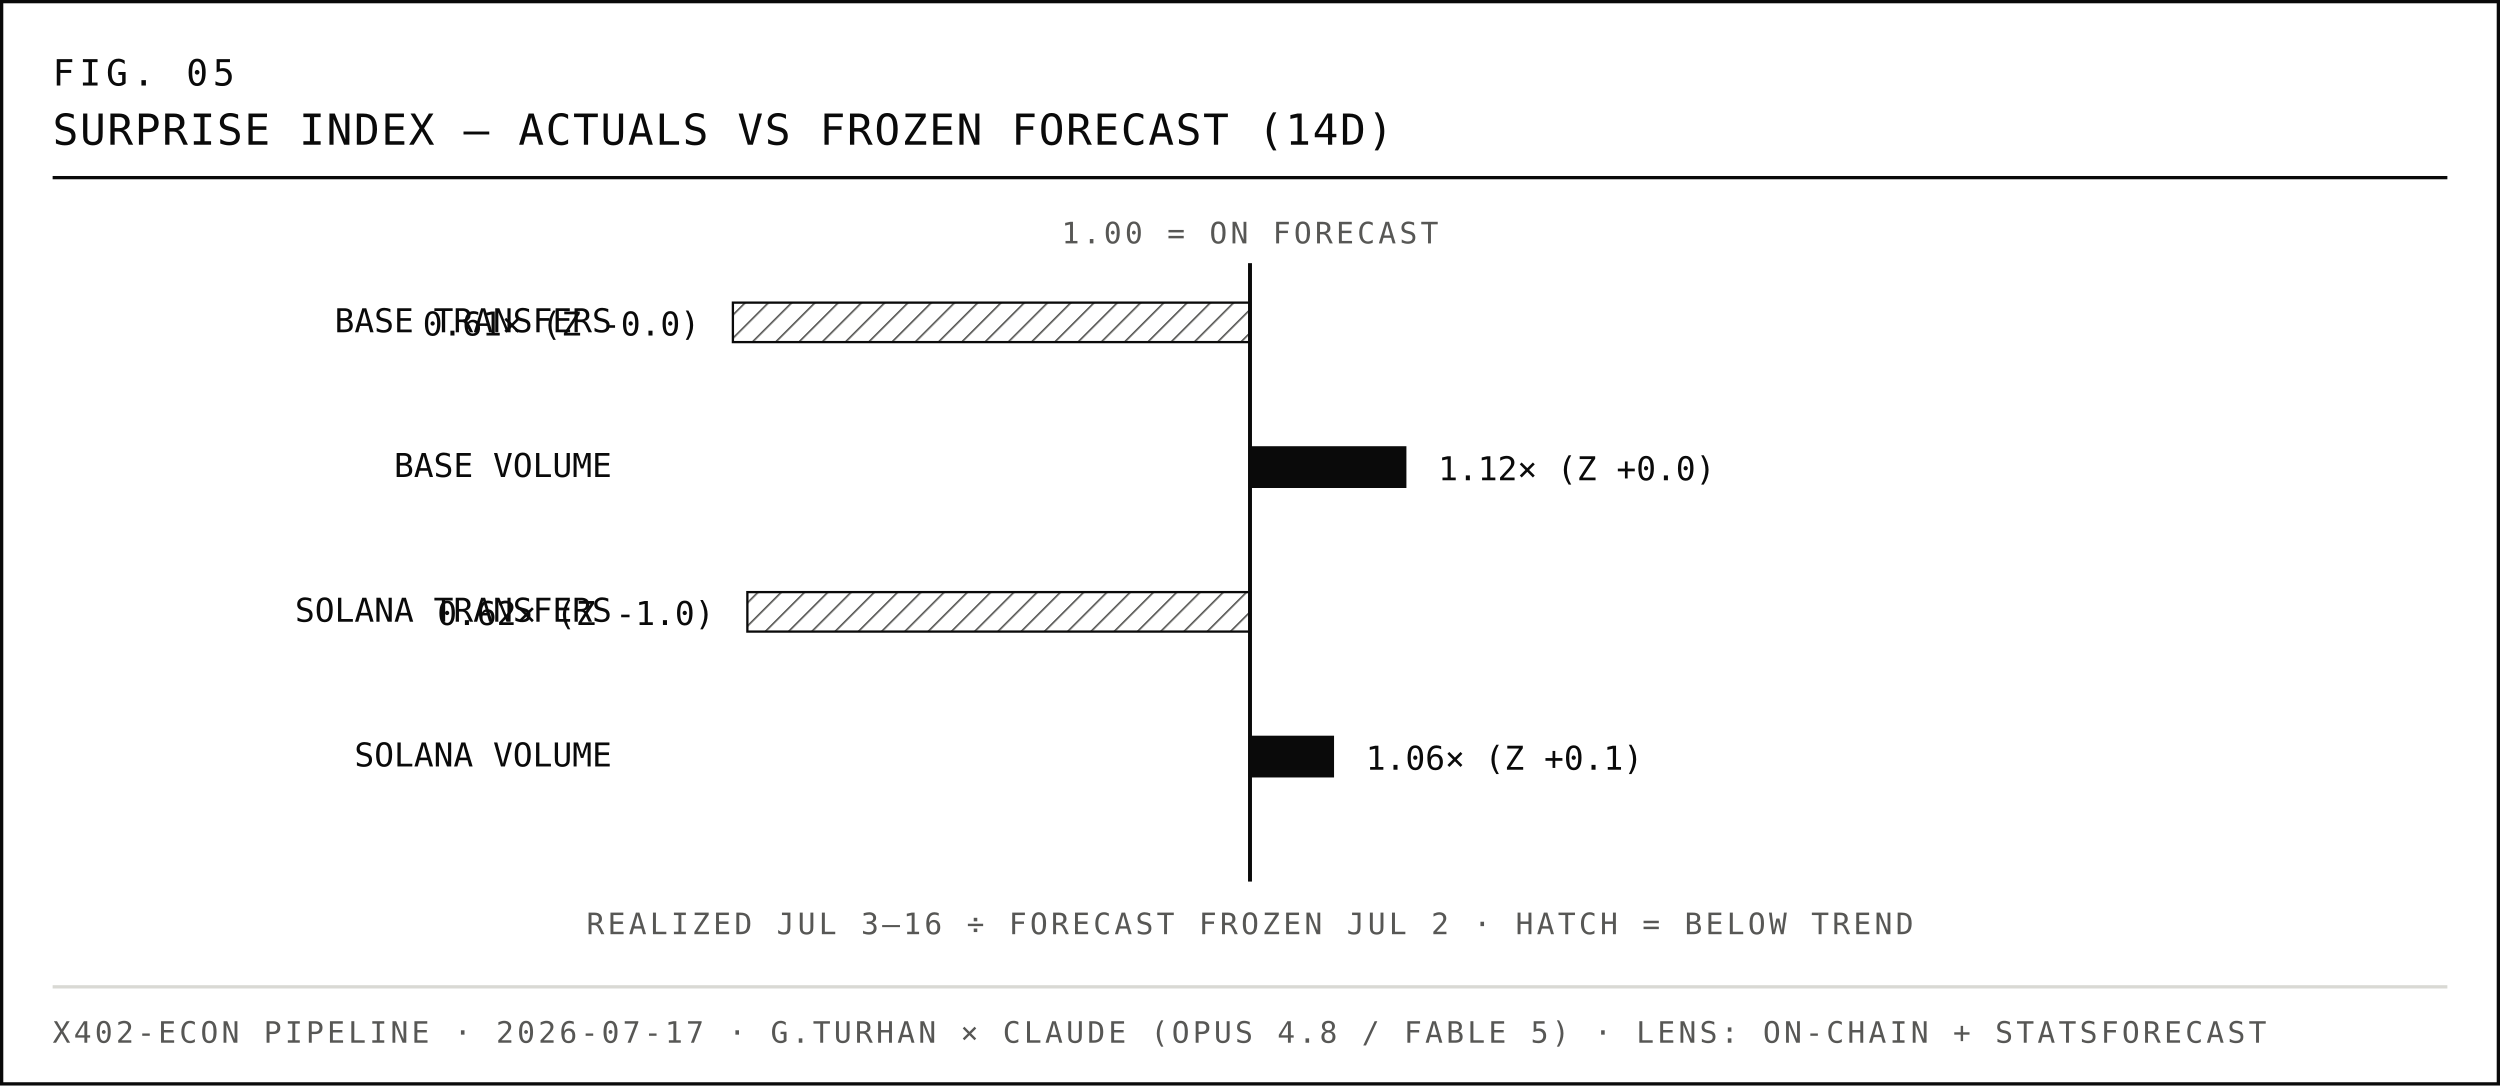
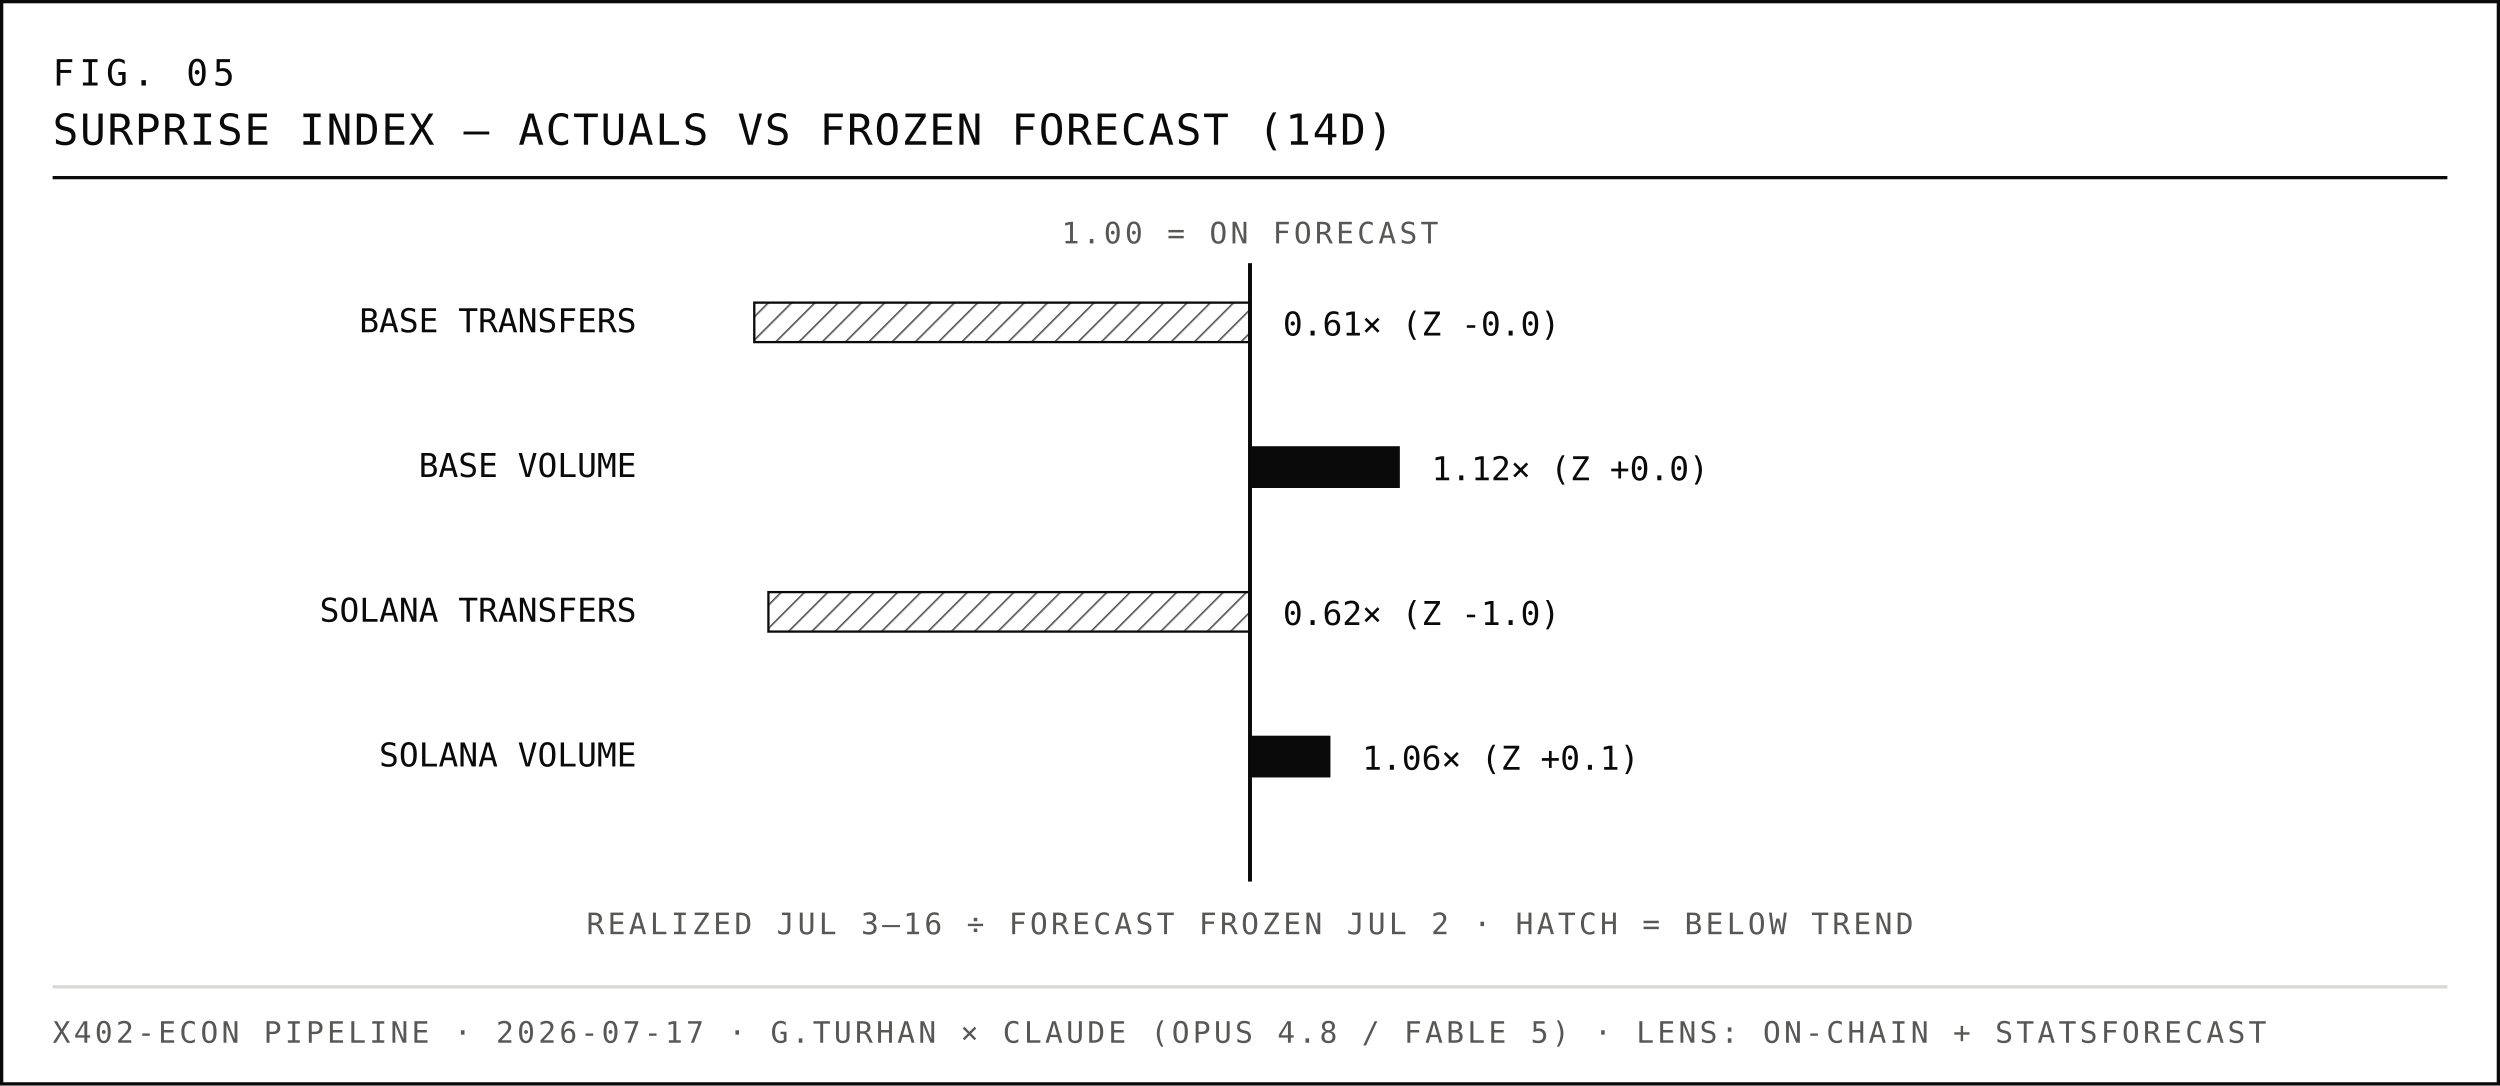
<svg xmlns="http://www.w3.org/2000/svg" viewBox="0 0 760 330" font-family="IBM Plex Mono,SF Mono,Menlo,monospace">
  <defs>
    <pattern id="hx" patternUnits="userSpaceOnUse" width="5" height="5" patternTransform="rotate(45)">
      <line x1="0" y1="0" x2="0" y2="5" stroke="#575755" stroke-width="1" />
    </pattern>
  </defs>
  <rect width="760" height="330" fill="#ffffff" />
  <rect x="0.5" y="0.5" width="759" height="329" fill="none" stroke="#0a0a0a" stroke-width="1" />
  <text x="16" y="26" font-size="11" fill="#0a0a0a" letter-spacing="1.5">FIG. 05</text>
  <text x="16" y="44" font-size="13" fill="#0a0a0a" letter-spacing="0.5">SURPRISE INDEX — ACTUALS VS FROZEN FORECAST (14D)</text>
  <line x1="16" y1="54" x2="744" y2="54" stroke="#0a0a0a" stroke-width="1" />
-   <text x="186.0" y="101" font-size="10" fill="#0a0a0a" text-anchor="end">BASE TRANSFERS</text>
-   <rect x="222.8" y="92" width="157.2" height="12" fill="url(#hx)" stroke="#0a0a0a" stroke-width="0.7" />
-   <text x="212.8" y="102" font-size="10" fill="#0a0a0a" text-anchor="end">0.61× (Z -0.0)</text>
-   <text x="186.0" y="145" font-size="10" fill="#0a0a0a" text-anchor="end">BASE VOLUME</text>
-   <rect x="380.0" y="136" width="47.2" height="12" fill="#0a0a0a" stroke="#0a0a0a" stroke-width="0.7" />
-   <text x="437.2" y="146" font-size="10" fill="#0a0a0a" text-anchor="start">1.12× (Z +0.0)</text>
-   <text x="186.0" y="189" font-size="10" fill="#0a0a0a" text-anchor="end">SOLANA TRANSFERS</text>
-   <rect x="227.2" y="180" width="152.8" height="12" fill="url(#hx)" stroke="#0a0a0a" stroke-width="0.7" />
-   <text x="217.2" y="190" font-size="10" fill="#0a0a0a" text-anchor="end">0.62× (Z -1.0)</text>
-   <text x="186.0" y="233" font-size="10" fill="#0a0a0a" text-anchor="end">SOLANA VOLUME</text>
-   <rect x="380.0" y="224" width="25.2" height="12" fill="#0a0a0a" stroke="#0a0a0a" stroke-width="0.7" />
-   <text x="415.2" y="234" font-size="10" fill="#0a0a0a" text-anchor="start">1.06× (Z +0.1)</text>
+   <text x="193.5" y="101" font-size="10" fill="#0a0a0a" text-anchor="end">BASE TRANSFERS</text>
+   <rect x="229.3" y="92" width="150.7" height="12" fill="url(#hx)" stroke="#0a0a0a" stroke-width="0.7" />
+   <text x="390.0" y="102" font-size="10" fill="#0a0a0a">0.61× (Z -0.0)</text>
+   <text x="193.5" y="145" font-size="10" fill="#0a0a0a" text-anchor="end">BASE VOLUME</text>
+   <rect x="380.0" y="136" width="45.2" height="12" fill="#0a0a0a" stroke="#0a0a0a" stroke-width="0.7" />
+   <text x="435.2" y="146" font-size="10" fill="#0a0a0a">1.12× (Z +0.0)</text>
+   <text x="193.5" y="189" font-size="10" fill="#0a0a0a" text-anchor="end">SOLANA TRANSFERS</text>
+   <rect x="233.6" y="180" width="146.4" height="12" fill="url(#hx)" stroke="#0a0a0a" stroke-width="0.7" />
+   <text x="390.0" y="190" font-size="10" fill="#0a0a0a">0.62× (Z -1.0)</text>
+   <text x="193.5" y="233" font-size="10" fill="#0a0a0a" text-anchor="end">SOLANA VOLUME</text>
+   <rect x="380.0" y="224" width="24.1" height="12" fill="#0a0a0a" stroke="#0a0a0a" stroke-width="0.7" />
+   <text x="414.1" y="234" font-size="10" fill="#0a0a0a">1.06× (Z +0.1)</text>
  <line x1="380.0" y1="80" x2="380.0" y2="268" stroke="#0a0a0a" stroke-width="1.2" />
  <text x="380.0" y="74" font-size="9" fill="#575755" text-anchor="middle" letter-spacing="1">1.00 = ON FORECAST</text>
  <text x="380.0" y="284" font-size="9" fill="#575755" text-anchor="middle" letter-spacing="1">REALIZED JUL 3–16 ÷ FORECAST FROZEN JUL 2 · HATCH = BELOW TREND</text>
  <line x1="16" y1="300" x2="744" y2="300" stroke="#d9d9d4" stroke-width="1" />
  <text x="16" y="317" font-size="9" fill="#575755" letter-spacing="1">X402-ECON PIPELINE · 2026-07-17 · G.TURHAN × CLAUDE (OPUS 4.8 / FABLE 5) · LENS: ON-CHAIN + STATSFORECAST</text>
</svg>
